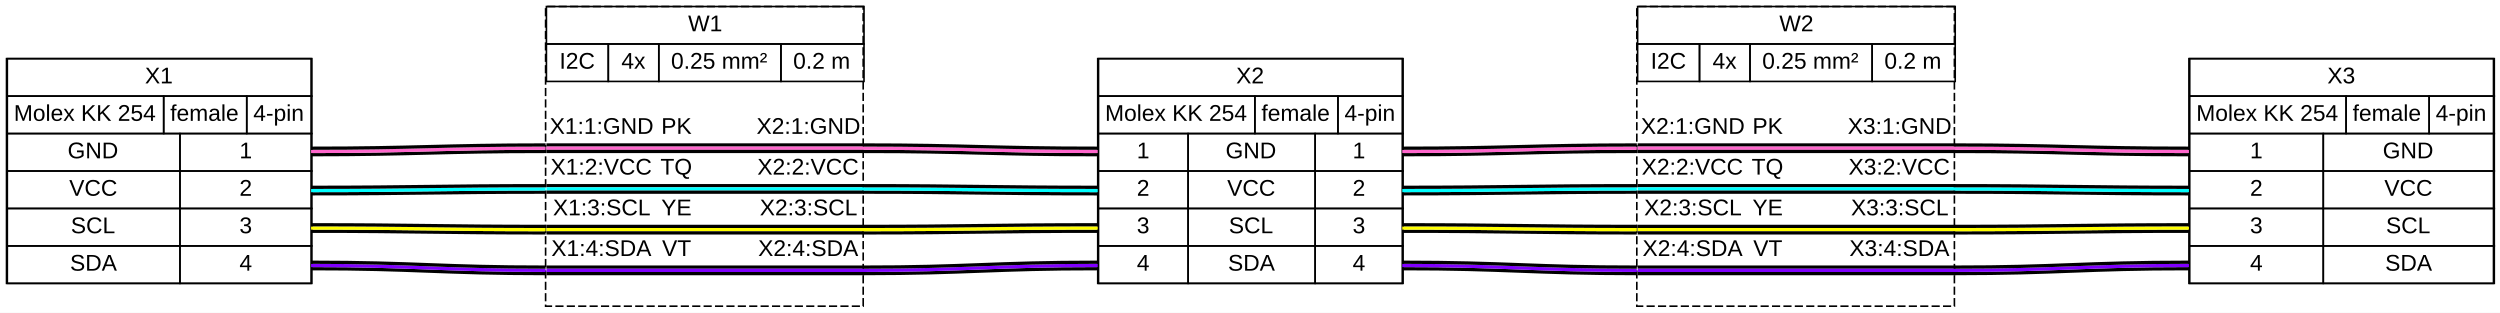
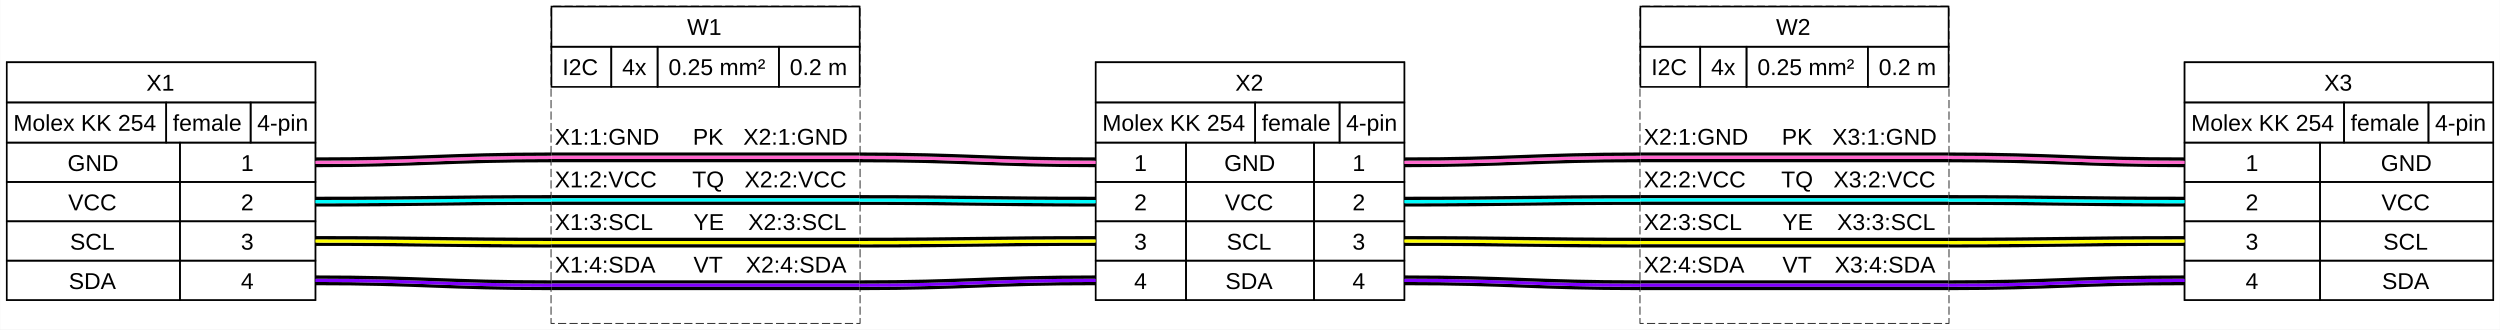
- <svg xmlns="http://www.w3.org/2000/svg" width="1535pt" height="192pt" viewBox="0.00 0.00 1535.00 192.00">
-   <g id="graph0" class="graph" transform="scale(1 1) rotate(0) translate(4 188)">
-     <polygon fill="#ffffff" stroke="transparent" points="-4,4 -4,-188 1531,-188 1531,4 -4,4" />
+ <svg xmlns="http://www.w3.org/2000/svg" width="1525pt" height="201pt" viewBox="0.00 0.00 1524.73 201.00">
+   <g id="graph0" class="graph" transform="scale(1 1) rotate(0) translate(4 197)">
+     <polygon fill="#ffffff" stroke="none" points="-4,4 -4,-197 1520.73,-197 1520.73,4 -4,4" />
    <g id="node1" class="node">
-       <polygon fill="#ffffff" stroke="black" points="187,-152 0,-152 0,-14 187,-14 187,-152" />
-       <polygon fill="none" stroke="black" points="0.5,-129 0.5,-152 187.5,-152 187.5,-129 0.5,-129" />
-       <text text-anchor="start" x="85" y="-136.8" font-family="arial" font-size="14.00">X1</text>
-       <polygon fill="none" stroke="black" points="0.5,-106 0.5,-129 96.5,-129 96.5,-106 0.5,-106" />
-       <text text-anchor="start" x="4.5" y="-113.8" font-family="arial" font-size="14.00">Molex KK 254</text>
-       <polygon fill="none" stroke="black" points="96.5,-106 96.5,-129 147.5,-129 147.5,-106 96.5,-106" />
-       <text text-anchor="start" x="100.5" y="-113.8" font-family="arial" font-size="14.00">female</text>
-       <polygon fill="none" stroke="black" points="147.5,-106 147.5,-129 187.5,-129 187.5,-106 147.5,-106" />
-       <text text-anchor="start" x="151.5" y="-113.8" font-family="arial" font-size="14.00">4-pin</text>
-       <polygon fill="none" stroke="black" points="0.5,-83 0.5,-106 106.5,-106 106.5,-83 0.5,-83" />
-       <text text-anchor="start" x="37.5" y="-90.8" font-family="arial" font-size="14.00">GND</text>
-       <polygon fill="none" stroke="black" points="106.5,-83 106.5,-106 187.5,-106 187.5,-83 106.5,-83" />
-       <text text-anchor="start" x="143" y="-90.8" font-family="arial" font-size="14.00">1</text>
-       <polygon fill="none" stroke="black" points="0.5,-60 0.5,-83 106.5,-83 106.5,-60 0.5,-60" />
-       <text text-anchor="start" x="38.5" y="-67.8" font-family="arial" font-size="14.00">VCC</text>
-       <polygon fill="none" stroke="black" points="106.5,-60 106.5,-83 187.5,-83 187.5,-60 106.5,-60" />
-       <text text-anchor="start" x="143" y="-67.8" font-family="arial" font-size="14.00">2</text>
-       <polygon fill="none" stroke="black" points="0.5,-37 0.5,-60 106.5,-60 106.5,-37 0.5,-37" />
-       <text text-anchor="start" x="39.5" y="-44.8" font-family="arial" font-size="14.00">SCL</text>
-       <polygon fill="none" stroke="black" points="106.5,-37 106.5,-60 187.5,-60 187.5,-37 106.5,-37" />
-       <text text-anchor="start" x="143" y="-44.8" font-family="arial" font-size="14.00">3</text>
-       <polygon fill="none" stroke="black" points="0.5,-14 0.5,-37 106.5,-37 106.5,-14 0.5,-14" />
-       <text text-anchor="start" x="39" y="-21.8" font-family="arial" font-size="14.00">SDA</text>
-       <polygon fill="none" stroke="black" points="106.5,-14 106.5,-37 187.5,-37 187.5,-14 106.5,-14" />
-       <text text-anchor="start" x="143" y="-21.8" font-family="arial" font-size="14.00">4</text>
+       <polygon fill="#ffffff" stroke="black" points="188.25,-159 0,-159 0,-14 188.25,-14 188.25,-159" />
+       <polygon fill="#ffffff" stroke="none" points="0,-14 0,-159 188.25,-159 188.25,-14 0,-14" />
+       <polygon fill="none" stroke="black" points="0,-134.5 0,-159 188.25,-159 188.25,-134.5 0,-134.5" />
+       <text text-anchor="start" x="85.13" y="-141.7" font-family="arial" font-size="14.00">X1</text>
+       <polygon fill="none" stroke="black" points="0,-110 0,-134.5 97.25,-134.5 97.25,-110 0,-110" />
+       <text text-anchor="start" x="4" y="-117.2" font-family="arial" font-size="14.00">Molex KK 254</text>
+       <polygon fill="none" stroke="black" points="97.25,-110 97.25,-134.5 148.75,-134.5 148.75,-110 97.25,-110" />
+       <text text-anchor="start" x="101.25" y="-117.2" font-family="arial" font-size="14.00">female</text>
+       <polygon fill="none" stroke="black" points="148.75,-110 148.75,-134.5 188.25,-134.5 188.25,-110 148.75,-110" />
+       <text text-anchor="start" x="152.75" y="-117.2" font-family="arial" font-size="14.00">4-pin</text>
+       <polygon fill="none" stroke="black" points="0,-86 0,-110 105.63,-110 105.63,-86 0,-86" />
+       <text text-anchor="start" x="37.06" y="-92.7" font-family="arial" font-size="14.00">GND</text>
+       <polygon fill="none" stroke="black" points="105.63,-86 105.63,-110 188.25,-110 188.25,-86 105.63,-86" />
+       <text text-anchor="start" x="142.81" y="-92.7" font-family="arial" font-size="14.00">1</text>
+       <polygon fill="none" stroke="black" points="0,-62 0,-86 105.63,-86 105.63,-62 0,-62" />
+       <text text-anchor="start" x="37.44" y="-68.7" font-family="arial" font-size="14.00">VCC</text>
+       <polygon fill="none" stroke="black" points="105.63,-62 105.63,-86 188.25,-86 188.25,-62 105.63,-62" />
+       <text text-anchor="start" x="142.81" y="-68.7" font-family="arial" font-size="14.00">2</text>
+       <polygon fill="none" stroke="black" points="0,-38 0,-62 105.63,-62 105.63,-38 0,-38" />
+       <text text-anchor="start" x="38.56" y="-44.7" font-family="arial" font-size="14.00">SCL</text>
+       <polygon fill="none" stroke="black" points="105.63,-38 105.63,-62 188.25,-62 188.25,-38 105.63,-38" />
+       <text text-anchor="start" x="142.81" y="-44.7" font-family="arial" font-size="14.00">3</text>
+       <polygon fill="none" stroke="black" points="0,-14 0,-38 105.63,-38 105.63,-14 0,-14" />
+       <text text-anchor="start" x="37.81" y="-20.7" font-family="arial" font-size="14.00">SDA</text>
+       <polygon fill="none" stroke="black" points="105.63,-14 105.63,-38 188.25,-38 188.25,-14 105.63,-14" />
+       <text text-anchor="start" x="142.81" y="-20.7" font-family="arial" font-size="14.00">4</text>
+     </g>
+     <g id="node2" class="node">
+       <polygon fill="#ffffff" stroke="black" stroke-dasharray="5,2" points="520.25,-193 332.25,-193 332.25,0 520.25,0 520.25,-193" />
+       <polygon fill="#ffffff" stroke="none" points="332.25,0 332.25,-193 520.25,-193 520.25,0 332.25,0" />
+       <polygon fill="none" stroke="black" points="332.25,-168.5 332.25,-193 520.25,-193 520.25,-168.5 332.25,-168.5" />
+       <text text-anchor="start" x="415" y="-175.7" font-family="arial" font-size="14.00">W1</text>
+       <polygon fill="none" stroke="black" points="332.25,-144 332.25,-168.5 368.75,-168.5 368.75,-144 332.25,-144" />
+       <text text-anchor="start" x="338.88" y="-151.2" font-family="arial" font-size="14.00">I2C</text>
+       <polygon fill="none" stroke="black" points="368.75,-144 368.75,-168.5 397,-168.5 397,-144 368.75,-144" />
+       <text text-anchor="start" x="375.38" y="-151.2" font-family="arial" font-size="14.00">4x</text>
+       <polygon fill="none" stroke="black" points="397,-144 397,-168.5 471,-168.5 471,-144 397,-144" />
+       <text text-anchor="start" x="403.63" y="-151.2" font-family="arial" font-size="14.00">0.25 mm²</text>
+       <polygon fill="none" stroke="black" points="471,-144 471,-168.5 520.25,-168.5 520.25,-144 471,-144" />
+       <text text-anchor="start" x="477.63" y="-151.2" font-family="arial" font-size="14.00">0.2 m</text>
+       <text text-anchor="start" x="366.88" y="-128.7" font-family="arial" font-size="14.00"> </text>
+       <text text-anchor="start" x="334.25" y="-108.7" font-family="arial" font-size="14.00"> X1:1:GND</text>
+       <text text-anchor="start" x="406.88" y="-108.7" font-family="arial" font-size="14.00"> </text>
+       <text text-anchor="start" x="418.5" y="-108.7" font-family="arial" font-size="14.00">PK</text>
+       <text text-anchor="start" x="441.88" y="-108.7" font-family="arial" font-size="14.00"> </text>
+       <text text-anchor="start" x="449.25" y="-108.7" font-family="arial" font-size="14.00">X2:1:GND </text>
+       <polygon fill="#ffffff" stroke="none" points="332.25,-102 332.25,-104 520.25,-104 520.25,-102 332.25,-102" />
+       <polygon fill="#ffffff" stroke="none" points="332.25,-100 332.25,-102 520.25,-102 520.25,-100 332.25,-100" />
+       <polygon fill="#ffffff" stroke="none" points="332.25,-98 332.25,-100 520.25,-100 520.25,-98 332.25,-98" />
+       <text text-anchor="start" x="334.25" y="-82.7" font-family="arial" font-size="14.00"> X1:2:VCC</text>
+       <text text-anchor="start" x="406.88" y="-82.7" font-family="arial" font-size="14.00"> </text>
+       <text text-anchor="start" x="418.13" y="-82.7" font-family="arial" font-size="14.00">TQ</text>
+       <text text-anchor="start" x="441.88" y="-82.7" font-family="arial" font-size="14.00"> </text>
+       <text text-anchor="start" x="450" y="-82.7" font-family="arial" font-size="14.00">X2:2:VCC </text>
+       <polygon fill="#ffffff" stroke="none" points="332.25,-76 332.25,-78 520.25,-78 520.25,-76 332.25,-76" />
+       <polygon fill="#ffffff" stroke="none" points="332.25,-74 332.25,-76 520.25,-76 520.25,-74 332.25,-74" />
+       <polygon fill="#ffffff" stroke="none" points="332.25,-72 332.25,-74 520.25,-74 520.25,-72 332.25,-72" />
+       <text text-anchor="start" x="334.25" y="-56.7" font-family="arial" font-size="14.00"> X1:3:SCL</text>
+       <text text-anchor="start" x="406.88" y="-56.7" font-family="arial" font-size="14.00"> </text>
+       <text text-anchor="start" x="418.88" y="-56.7" font-family="arial" font-size="14.00">YE</text>
+       <text text-anchor="start" x="441.88" y="-56.7" font-family="arial" font-size="14.00"> </text>
+       <text text-anchor="start" x="452.25" y="-56.7" font-family="arial" font-size="14.00">X2:3:SCL </text>
+       <polygon fill="#ffffff" stroke="none" points="332.25,-50 332.25,-52 520.25,-52 520.25,-50 332.25,-50" />
+       <polygon fill="#ffffff" stroke="none" points="332.25,-48 332.25,-50 520.25,-50 520.25,-48 332.25,-48" />
+       <polygon fill="#ffffff" stroke="none" points="332.25,-46 332.25,-48 520.25,-48 520.25,-46 332.25,-46" />
+       <text text-anchor="start" x="334.25" y="-30.7" font-family="arial" font-size="14.00"> X1:4:SDA</text>
+       <text text-anchor="start" x="406.88" y="-30.7" font-family="arial" font-size="14.00"> </text>
+       <text text-anchor="start" x="418.88" y="-30.7" font-family="arial" font-size="14.00">VT</text>
+       <text text-anchor="start" x="441.88" y="-30.7" font-family="arial" font-size="14.00"> </text>
+       <text text-anchor="start" x="450.75" y="-30.7" font-family="arial" font-size="14.00">X2:4:SDA </text>
+       <polygon fill="#ffffff" stroke="none" points="332.25,-24 332.25,-26 520.25,-26 520.25,-24 332.25,-24" />
+       <polygon fill="#ffffff" stroke="none" points="332.25,-22 332.25,-24 520.25,-24 520.25,-22 332.25,-22" />
+       <polygon fill="#ffffff" stroke="none" points="332.25,-20 332.25,-22 520.25,-22 520.25,-20 332.25,-20" />
+       <text text-anchor="start" x="366.88" y="-4.7" font-family="arial" font-size="14.00"> </text>
+     </g>
+     <g id="edge1" class="edge">
+       <path fill="none" stroke="#000000" stroke-width="2" d="M188.25,-96C252.63,-96.04 268.61,-99.04 332.25,-99" />
+       <path fill="none" stroke="#ff66cc" stroke-width="2" d="M188.25,-98C252.26,-98 268.24,-101 332.25,-101" />
+       <path fill="none" stroke="#000000" stroke-width="2" d="M188.25,-100C251.89,-99.97 267.87,-102.97 332.25,-103" />
+     </g>
+     <g id="edge2" class="edge">
+       <path fill="none" stroke="#000000" stroke-width="2" d="M188.25,-72C252.38,-72.01 268.38,-73.01 332.25,-73" />
+       <path fill="none" stroke="#00ffff" stroke-width="2" d="M188.25,-74C252.25,-74 268.25,-75 332.25,-75" />
+       <path fill="none" stroke="#000000" stroke-width="2" d="M188.25,-76C252.13,-76 268.13,-77 332.25,-77" />
+     </g>
+     <g id="edge3" class="edge">
+       <path fill="none" stroke="#000000" stroke-width="2" d="M188.25,-48C252.13,-48.01 268.13,-47.01 332.25,-47" />
+       <path fill="none" stroke="#ffff00" stroke-width="2" d="M188.25,-50C252.25,-50 268.25,-49 332.25,-49" />
+       <path fill="none" stroke="#000000" stroke-width="2" d="M188.25,-52C252.38,-52 268.38,-51 332.25,-51" />
+     </g>
+     <g id="edge4" class="edge">
+       <path fill="none" stroke="#000000" stroke-width="2" d="M188.25,-24C251.89,-24.04 267.87,-21.04 332.25,-21" />
+       <path fill="none" stroke="#8000ff" stroke-width="2" d="M188.25,-26C252.26,-26 268.24,-23 332.25,-23" />
+       <path fill="none" stroke="#000000" stroke-width="2" d="M188.25,-28C252.63,-27.97 268.61,-24.97 332.25,-25" />
+     </g>
+     <g id="edge5" class="edge">
+       <path fill="none" stroke="#000000" stroke-width="2" d="M520.25,-103C457.58,-103 394.92,-103 332.25,-103" />
+       <path fill="none" stroke="#ff66cc" stroke-width="2" d="M520.25,-101C457.58,-101 394.92,-101 332.25,-101" />
+       <path fill="none" stroke="#000000" stroke-width="2" d="M520.25,-99C457.58,-99 394.92,-99 332.25,-99" />
+     </g>
+     <g id="edge6" class="edge">
+       <path fill="none" stroke="#000000" stroke-width="2" d="M520.25,-77C457.58,-77 394.92,-77 332.25,-77" />
+       <path fill="none" stroke="#00ffff" stroke-width="2" d="M520.25,-75C457.58,-75 394.92,-75 332.25,-75" />
+       <path fill="none" stroke="#000000" stroke-width="2" d="M520.25,-73C457.58,-73 394.92,-73 332.25,-73" />
+     </g>
+     <g id="edge7" class="edge">
+       <path fill="none" stroke="#000000" stroke-width="2" d="M520.25,-51C457.58,-51 394.92,-51 332.25,-51" />
+       <path fill="none" stroke="#ffff00" stroke-width="2" d="M520.25,-49C457.58,-49 394.92,-49 332.25,-49" />
+       <path fill="none" stroke="#000000" stroke-width="2" d="M520.25,-47C457.58,-47 394.92,-47 332.25,-47" />
+     </g>
+     <g id="edge8" class="edge">
+       <path fill="none" stroke="#000000" stroke-width="2" d="M520.25,-25C457.58,-25 394.92,-25 332.25,-25" />
+       <path fill="none" stroke="#8000ff" stroke-width="2" d="M520.25,-23C457.58,-23 394.92,-23 332.25,-23" />
+       <path fill="none" stroke="#000000" stroke-width="2" d="M520.25,-21C457.58,-21 394.92,-21 332.25,-21" />
+     </g>
+     <g id="node3" class="node">
+       <polygon fill="#ffffff" stroke="black" points="852.51,-159 664.26,-159 664.26,-14 852.51,-14 852.51,-159" />
+       <polygon fill="#ffffff" stroke="none" points="664.26,-14 664.26,-159 852.51,-159 852.51,-14 664.26,-14" />
+       <polygon fill="none" stroke="black" points="664.26,-134.5 664.26,-159 852.51,-159 852.51,-134.5 664.26,-134.5" />
+       <text text-anchor="start" x="749.38" y="-141.7" font-family="arial" font-size="14.00">X2</text>
+       <polygon fill="none" stroke="black" points="664.26,-110 664.26,-134.5 761.51,-134.5 761.51,-110 664.26,-110" />
+       <text text-anchor="start" x="668.26" y="-117.2" font-family="arial" font-size="14.00">Molex KK 254</text>
+       <polygon fill="none" stroke="black" points="761.51,-110 761.51,-134.5 813.01,-134.5 813.01,-110 761.51,-110" />
+       <text text-anchor="start" x="765.51" y="-117.2" font-family="arial" font-size="14.00">female</text>
+       <polygon fill="none" stroke="black" points="813.01,-110 813.01,-134.5 852.51,-134.5 852.51,-110 813.01,-110" />
+       <text text-anchor="start" x="817.01" y="-117.2" font-family="arial" font-size="14.00">4-pin</text>
+       <polygon fill="none" stroke="black" points="664.26,-86 664.26,-110 719.34,-110 719.34,-86 664.26,-86" />
+       <text text-anchor="start" x="687.67" y="-92.7" font-family="arial" font-size="14.00">1</text>
+       <polygon fill="none" stroke="black" points="719.34,-86 719.34,-110 797.42,-110 797.42,-86 719.34,-86" />
+       <text text-anchor="start" x="742.63" y="-92.7" font-family="arial" font-size="14.00">GND</text>
+       <polygon fill="none" stroke="black" points="797.42,-86 797.42,-110 852.51,-110 852.51,-86 797.42,-86" />
+       <text text-anchor="start" x="820.84" y="-92.7" font-family="arial" font-size="14.00">1</text>
+       <polygon fill="none" stroke="black" points="664.26,-62 664.26,-86 719.34,-86 719.34,-62 664.26,-62" />
+       <text text-anchor="start" x="687.67" y="-68.7" font-family="arial" font-size="14.00">2</text>
+       <polygon fill="none" stroke="black" points="719.34,-62 719.34,-86 797.42,-86 797.42,-62 719.34,-62" />
+       <text text-anchor="start" x="743.01" y="-68.7" font-family="arial" font-size="14.00">VCC</text>
+       <polygon fill="none" stroke="black" points="797.42,-62 797.42,-86 852.51,-86 852.51,-62 797.42,-62" />
+       <text text-anchor="start" x="820.84" y="-68.7" font-family="arial" font-size="14.00">2</text>
+       <polygon fill="none" stroke="black" points="664.26,-38 664.26,-62 719.34,-62 719.34,-38 664.26,-38" />
+       <text text-anchor="start" x="687.67" y="-44.7" font-family="arial" font-size="14.00">3</text>
+       <polygon fill="none" stroke="black" points="719.34,-38 719.34,-62 797.42,-62 797.42,-38 719.34,-38" />
+       <text text-anchor="start" x="744.13" y="-44.7" font-family="arial" font-size="14.00">SCL</text>
+       <polygon fill="none" stroke="black" points="797.42,-38 797.42,-62 852.51,-62 852.51,-38 797.42,-38" />
+       <text text-anchor="start" x="820.84" y="-44.7" font-family="arial" font-size="14.00">3</text>
+       <polygon fill="none" stroke="black" points="664.26,-14 664.26,-38 719.34,-38 719.34,-14 664.26,-14" />
+       <text text-anchor="start" x="687.67" y="-20.7" font-family="arial" font-size="14.00">4</text>
+       <polygon fill="none" stroke="black" points="719.34,-14 719.34,-38 797.42,-38 797.42,-14 719.34,-14" />
+       <text text-anchor="start" x="743.38" y="-20.7" font-family="arial" font-size="14.00">SDA</text>
+       <polygon fill="none" stroke="black" points="797.42,-14 797.42,-38 852.51,-38 852.51,-14 797.42,-14" />
+       <text text-anchor="start" x="820.84" y="-20.7" font-family="arial" font-size="14.00">4</text>
+     </g>
+     <g id="edge9" class="edge">
+       <path fill="none" stroke="#000000" stroke-width="2" d="M520.25,-99C583.89,-99.04 599.87,-96.04 664.25,-96" />
+       <path fill="none" stroke="#ff66cc" stroke-width="2" d="M520.25,-101C584.26,-101 600.24,-98 664.25,-98" />
+       <path fill="none" stroke="#000000" stroke-width="2" d="M520.25,-103C584.63,-102.97 600.61,-99.97 664.25,-100" />
+     </g>
+     <g id="edge10" class="edge">
+       <path fill="none" stroke="#000000" stroke-width="2" d="M520.25,-73C584.13,-73.01 600.13,-72.01 664.25,-72" />
+       <path fill="none" stroke="#00ffff" stroke-width="2" d="M520.25,-75C584.25,-75 600.25,-74 664.25,-74" />
+       <path fill="none" stroke="#000000" stroke-width="2" d="M520.25,-77C584.38,-77 600.38,-76 664.25,-76" />
+     </g>
+     <g id="edge11" class="edge">
+       <path fill="none" stroke="#000000" stroke-width="2" d="M520.25,-47C584.38,-47.01 600.38,-48.01 664.25,-48" />
+       <path fill="none" stroke="#ffff00" stroke-width="2" d="M520.25,-49C584.25,-49 600.25,-50 664.25,-50" />
+       <path fill="none" stroke="#000000" stroke-width="2" d="M520.25,-51C584.13,-51 600.13,-52 664.25,-52" />
+     </g>
+     <g id="edge12" class="edge">
+       <path fill="none" stroke="#000000" stroke-width="2" d="M520.25,-21C584.63,-21.04 600.61,-24.04 664.25,-24" />
+       <path fill="none" stroke="#8000ff" stroke-width="2" d="M520.25,-23C584.26,-23 600.24,-26 664.25,-26" />
+       <path fill="none" stroke="#000000" stroke-width="2" d="M520.25,-25C583.89,-24.97 599.87,-27.97 664.25,-28" />
    </g>
    <g id="node4" class="node">
-       <polygon fill="#ffffff" stroke="black" stroke-dasharray="5,2" points="526,-184 331,-184 331,0 526,0 526,-184" />
-       <polygon fill="none" stroke="black" points="331.5,-161 331.5,-184 526.5,-184 526.5,-161 331.5,-161" />
-       <text text-anchor="start" x="418.5" y="-168.8" font-family="arial" font-size="14.00">W1</text>
-       <polygon fill="none" stroke="black" points="331.5,-138 331.5,-161 369.5,-161 369.5,-138 331.5,-138" />
-       <text text-anchor="start" x="339.5" y="-145.8" font-family="arial" font-size="14.00">I2C</text>
-       <polygon fill="none" stroke="black" points="369.5,-138 369.5,-161 400.5,-161 400.5,-138 369.5,-138" />
-       <text text-anchor="start" x="377.5" y="-145.8" font-family="arial" font-size="14.00">4x</text>
-       <polygon fill="none" stroke="black" points="400.5,-138 400.5,-161 475.5,-161 475.5,-138 400.5,-138" />
-       <text text-anchor="start" x="408" y="-145.8" font-family="arial" font-size="14.00">0.25 mm²</text>
-       <polygon fill="none" stroke="black" points="475.5,-138 475.5,-161 526.5,-161 526.5,-138 475.5,-138" />
-       <text text-anchor="start" x="483" y="-145.8" font-family="arial" font-size="14.00">0.2 m</text>
-       <text text-anchor="start" x="363.5" y="-124.8" font-family="arial" font-size="14.00"> </text>
-       <text text-anchor="start" x="333.5" y="-105.8" font-family="arial" font-size="14.00">X1:1:GND</text>
-       <text text-anchor="start" x="402" y="-105.8" font-family="arial" font-size="14.00">     PK    </text>
-       <text text-anchor="start" x="460.5" y="-105.8" font-family="arial" font-size="14.00">X2:1:GND</text>
-       <polygon fill="#000000" stroke="transparent" points="331.5,-98 331.5,-100 526.5,-100 526.5,-98 331.5,-98" />
-       <polygon fill="#ff66cc" stroke="transparent" points="331.5,-96 331.5,-98 526.5,-98 526.5,-96 331.5,-96" />
-       <polygon fill="#000000" stroke="transparent" points="331.5,-94 331.5,-96 526.5,-96 526.5,-94 331.5,-94" />
-       <text text-anchor="start" x="334" y="-80.8" font-family="arial" font-size="14.00">X1:2:VCC</text>
-       <text text-anchor="start" x="401.5" y="-80.8" font-family="arial" font-size="14.00">     TQ    </text>
-       <text text-anchor="start" x="461" y="-80.8" font-family="arial" font-size="14.00">X2:2:VCC</text>
-       <polygon fill="#000000" stroke="transparent" points="331.5,-73 331.5,-75 526.5,-75 526.5,-73 331.5,-73" />
-       <polygon fill="#00ffff" stroke="transparent" points="331.5,-71 331.5,-73 526.5,-73 526.5,-71 331.5,-71" />
-       <polygon fill="#000000" stroke="transparent" points="331.5,-69 331.5,-71 526.5,-71 526.5,-69 331.5,-69" />
-       <text text-anchor="start" x="335.5" y="-55.8" font-family="arial" font-size="14.00">X1:3:SCL</text>
-       <text text-anchor="start" x="402" y="-55.8" font-family="arial" font-size="14.00">     YE    </text>
-       <text text-anchor="start" x="462.5" y="-55.8" font-family="arial" font-size="14.00">X2:3:SCL</text>
-       <polygon fill="#000000" stroke="transparent" points="331.5,-48 331.5,-50 526.5,-50 526.5,-48 331.5,-48" />
-       <polygon fill="#ffff00" stroke="transparent" points="331.5,-46 331.5,-48 526.5,-48 526.5,-46 331.5,-46" />
-       <polygon fill="#000000" stroke="transparent" points="331.5,-44 331.5,-46 526.5,-46 526.5,-44 331.5,-44" />
-       <text text-anchor="start" x="334.5" y="-30.8" font-family="arial" font-size="14.00">X1:4:SDA</text>
-       <text text-anchor="start" x="402.5" y="-30.8" font-family="arial" font-size="14.00">     VT    </text>
-       <text text-anchor="start" x="461.5" y="-30.8" font-family="arial" font-size="14.00">X2:4:SDA</text>
-       <polygon fill="#000000" stroke="transparent" points="331.5,-23 331.5,-25 526.5,-25 526.5,-23 331.5,-23" />
-       <polygon fill="#8000ff" stroke="transparent" points="331.5,-21 331.5,-23 526.5,-23 526.5,-21 331.5,-21" />
-       <polygon fill="#000000" stroke="transparent" points="331.5,-19 331.5,-21 526.5,-21 526.5,-19 331.5,-19" />
-       <text text-anchor="start" x="363.5" y="-5.8" font-family="arial" font-size="14.00"> </text>
-     </g>
-     <g id="edge1" class="edge">
-       <path fill="none" stroke="#000000" stroke-width="2" d="M187,-93C251.25,-93.02 267.24,-95.02 331,-95" />
-       <path fill="none" stroke="#ff66cc" stroke-width="2" d="M187,-95C251.01,-95 266.99,-97 331,-97" />
-       <path fill="none" stroke="#000000" stroke-width="2" d="M187,-97C250.76,-96.98 266.75,-98.98 331,-99" />
-     </g>
-     <g id="edge3" class="edge">
-       <path fill="none" stroke="#000000" stroke-width="2" d="M187,-69C251.13,-69 267.12,-70 331,-70" />
-       <path fill="none" stroke="#00ffff" stroke-width="2" d="M187,-71C251,-71 267,-72 331,-72" />
-       <path fill="none" stroke="#000000" stroke-width="2" d="M187,-73C250.88,-73 266.87,-74 331,-74" />
-     </g>
-     <g id="edge5" class="edge">
-       <path fill="none" stroke="#000000" stroke-width="2" d="M187,-46C250.88,-46 266.87,-45 331,-45" />
-       <path fill="none" stroke="#ffff00" stroke-width="2" d="M187,-48C251,-48 267,-47 331,-47" />
-       <path fill="none" stroke="#000000" stroke-width="2" d="M187,-50C251.13,-50 267.12,-49 331,-49" />
-     </g>
-     <g id="edge7" class="edge">
-       <path fill="none" stroke="#000000" stroke-width="2" d="M187,-23C250.64,-23.03 266.62,-20.03 331,-20" />
-       <path fill="none" stroke="#8000ff" stroke-width="2" d="M187,-25C251.01,-25 266.99,-22 331,-22" />
-       <path fill="none" stroke="#000000" stroke-width="2" d="M187,-27C251.38,-26.97 267.36,-23.97 331,-24" />
-     </g>
-     <g id="node2" class="node">
-       <polygon fill="#ffffff" stroke="black" points="857,-152 670,-152 670,-14 857,-14 857,-152" />
-       <polygon fill="none" stroke="black" points="670.5,-129 670.5,-152 857.5,-152 857.5,-129 670.5,-129" />
-       <text text-anchor="start" x="755" y="-136.8" font-family="arial" font-size="14.00">X2</text>
-       <polygon fill="none" stroke="black" points="670.5,-106 670.5,-129 766.5,-129 766.5,-106 670.5,-106" />
-       <text text-anchor="start" x="674.5" y="-113.8" font-family="arial" font-size="14.00">Molex KK 254</text>
-       <polygon fill="none" stroke="black" points="766.5,-106 766.5,-129 817.5,-129 817.5,-106 766.5,-106" />
-       <text text-anchor="start" x="770.5" y="-113.8" font-family="arial" font-size="14.00">female</text>
-       <polygon fill="none" stroke="black" points="817.5,-106 817.5,-129 857.5,-129 857.5,-106 817.5,-106" />
-       <text text-anchor="start" x="821.5" y="-113.8" font-family="arial" font-size="14.00">4-pin</text>
-       <polygon fill="none" stroke="black" points="670.5,-83 670.5,-106 725.5,-106 725.5,-83 670.5,-83" />
-       <text text-anchor="start" x="694" y="-90.8" font-family="arial" font-size="14.00">1</text>
-       <polygon fill="none" stroke="black" points="725.5,-83 725.5,-106 803.5,-106 803.5,-83 725.5,-83" />
-       <text text-anchor="start" x="748.5" y="-90.8" font-family="arial" font-size="14.00">GND</text>
-       <polygon fill="none" stroke="black" points="803.5,-83 803.5,-106 857.5,-106 857.5,-83 803.5,-83" />
-       <text text-anchor="start" x="826.5" y="-90.8" font-family="arial" font-size="14.00">1</text>
-       <polygon fill="none" stroke="black" points="670.5,-60 670.5,-83 725.5,-83 725.5,-60 670.5,-60" />
-       <text text-anchor="start" x="694" y="-67.8" font-family="arial" font-size="14.00">2</text>
-       <polygon fill="none" stroke="black" points="725.5,-60 725.5,-83 803.5,-83 803.5,-60 725.5,-60" />
-       <text text-anchor="start" x="749.5" y="-67.8" font-family="arial" font-size="14.00">VCC</text>
-       <polygon fill="none" stroke="black" points="803.5,-60 803.5,-83 857.5,-83 857.5,-60 803.5,-60" />
-       <text text-anchor="start" x="826.5" y="-67.8" font-family="arial" font-size="14.00">2</text>
-       <polygon fill="none" stroke="black" points="670.5,-37 670.5,-60 725.5,-60 725.5,-37 670.5,-37" />
-       <text text-anchor="start" x="694" y="-44.8" font-family="arial" font-size="14.00">3</text>
-       <polygon fill="none" stroke="black" points="725.5,-37 725.5,-60 803.5,-60 803.5,-37 725.5,-37" />
-       <text text-anchor="start" x="750.5" y="-44.8" font-family="arial" font-size="14.00">SCL</text>
-       <polygon fill="none" stroke="black" points="803.5,-37 803.5,-60 857.5,-60 857.5,-37 803.5,-37" />
-       <text text-anchor="start" x="826.5" y="-44.8" font-family="arial" font-size="14.00">3</text>
-       <polygon fill="none" stroke="black" points="670.5,-14 670.5,-37 725.5,-37 725.5,-14 670.5,-14" />
-       <text text-anchor="start" x="694" y="-21.8" font-family="arial" font-size="14.00">4</text>
-       <polygon fill="none" stroke="black" points="725.5,-14 725.5,-37 803.5,-37 803.5,-14 725.5,-14" />
-       <text text-anchor="start" x="750" y="-21.8" font-family="arial" font-size="14.00">SDA</text>
-       <polygon fill="none" stroke="black" points="803.5,-14 803.5,-37 857.5,-37 857.5,-14 803.5,-14" />
-       <text text-anchor="start" x="826.5" y="-21.8" font-family="arial" font-size="14.00">4</text>
+       <polygon fill="#ffffff" stroke="black" stroke-dasharray="5,2" points="1184.5,-193 996.5,-193 996.5,0 1184.5,0 1184.5,-193" />
+       <polygon fill="#ffffff" stroke="none" points="996.5,0 996.5,-193 1184.5,-193 1184.5,0 996.5,0" />
+       <polygon fill="none" stroke="black" points="996.5,-168.5 996.5,-193 1184.5,-193 1184.5,-168.5 996.5,-168.5" />
+       <text text-anchor="start" x="1079.25" y="-175.7" font-family="arial" font-size="14.00">W2</text>
+       <polygon fill="none" stroke="black" points="996.5,-144 996.5,-168.5 1033,-168.5 1033,-144 996.5,-144" />
+       <text text-anchor="start" x="1003.13" y="-151.2" font-family="arial" font-size="14.00">I2C</text>
+       <polygon fill="none" stroke="black" points="1033,-144 1033,-168.5 1061.25,-168.5 1061.25,-144 1033,-144" />
+       <text text-anchor="start" x="1039.63" y="-151.2" font-family="arial" font-size="14.00">4x</text>
+       <polygon fill="none" stroke="black" points="1061.25,-144 1061.25,-168.5 1135.25,-168.5 1135.25,-144 1061.25,-144" />
+       <text text-anchor="start" x="1067.88" y="-151.2" font-family="arial" font-size="14.00">0.25 mm²</text>
+       <polygon fill="none" stroke="black" points="1135.25,-144 1135.25,-168.5 1184.5,-168.5 1184.5,-144 1135.25,-144" />
+       <text text-anchor="start" x="1141.88" y="-151.2" font-family="arial" font-size="14.00">0.2 m</text>
+       <text text-anchor="start" x="1031.13" y="-128.7" font-family="arial" font-size="14.00"> </text>
+       <text text-anchor="start" x="998.5" y="-108.7" font-family="arial" font-size="14.00"> X2:1:GND</text>
+       <text text-anchor="start" x="1071.13" y="-108.7" font-family="arial" font-size="14.00"> </text>
+       <text text-anchor="start" x="1082.75" y="-108.7" font-family="arial" font-size="14.00">PK</text>
+       <text text-anchor="start" x="1106.13" y="-108.7" font-family="arial" font-size="14.00"> </text>
+       <text text-anchor="start" x="1113.5" y="-108.7" font-family="arial" font-size="14.00">X3:1:GND </text>
+       <polygon fill="#ffffff" stroke="none" points="996.5,-102 996.5,-104 1184.5,-104 1184.5,-102 996.5,-102" />
+       <polygon fill="#ffffff" stroke="none" points="996.5,-100 996.5,-102 1184.5,-102 1184.5,-100 996.5,-100" />
+       <polygon fill="#ffffff" stroke="none" points="996.5,-98 996.5,-100 1184.5,-100 1184.5,-98 996.5,-98" />
+       <text text-anchor="start" x="998.5" y="-82.7" font-family="arial" font-size="14.00"> X2:2:VCC</text>
+       <text text-anchor="start" x="1071.13" y="-82.7" font-family="arial" font-size="14.00"> </text>
+       <text text-anchor="start" x="1082.38" y="-82.7" font-family="arial" font-size="14.00">TQ</text>
+       <text text-anchor="start" x="1106.13" y="-82.7" font-family="arial" font-size="14.00"> </text>
+       <text text-anchor="start" x="1114.25" y="-82.7" font-family="arial" font-size="14.00">X3:2:VCC </text>
+       <polygon fill="#ffffff" stroke="none" points="996.5,-76 996.5,-78 1184.5,-78 1184.5,-76 996.5,-76" />
+       <polygon fill="#ffffff" stroke="none" points="996.5,-74 996.5,-76 1184.5,-76 1184.5,-74 996.5,-74" />
+       <polygon fill="#ffffff" stroke="none" points="996.5,-72 996.5,-74 1184.5,-74 1184.5,-72 996.5,-72" />
+       <text text-anchor="start" x="998.5" y="-56.7" font-family="arial" font-size="14.00"> X2:3:SCL</text>
+       <text text-anchor="start" x="1071.13" y="-56.7" font-family="arial" font-size="14.00"> </text>
+       <text text-anchor="start" x="1083.13" y="-56.7" font-family="arial" font-size="14.00">YE</text>
+       <text text-anchor="start" x="1106.13" y="-56.7" font-family="arial" font-size="14.00"> </text>
+       <text text-anchor="start" x="1116.5" y="-56.7" font-family="arial" font-size="14.00">X3:3:SCL </text>
+       <polygon fill="#ffffff" stroke="none" points="996.5,-50 996.5,-52 1184.5,-52 1184.5,-50 996.5,-50" />
+       <polygon fill="#ffffff" stroke="none" points="996.5,-48 996.5,-50 1184.5,-50 1184.5,-48 996.5,-48" />
+       <polygon fill="#ffffff" stroke="none" points="996.5,-46 996.5,-48 1184.5,-48 1184.5,-46 996.5,-46" />
+       <text text-anchor="start" x="998.5" y="-30.7" font-family="arial" font-size="14.00"> X2:4:SDA</text>
+       <text text-anchor="start" x="1071.13" y="-30.7" font-family="arial" font-size="14.00"> </text>
+       <text text-anchor="start" x="1083.13" y="-30.7" font-family="arial" font-size="14.00">VT</text>
+       <text text-anchor="start" x="1106.13" y="-30.7" font-family="arial" font-size="14.00"> </text>
+       <text text-anchor="start" x="1115" y="-30.7" font-family="arial" font-size="14.00">X3:4:SDA </text>
+       <polygon fill="#ffffff" stroke="none" points="996.5,-24 996.5,-26 1184.5,-26 1184.5,-24 996.5,-24" />
+       <polygon fill="#ffffff" stroke="none" points="996.5,-22 996.5,-24 1184.5,-24 1184.5,-22 996.5,-22" />
+       <polygon fill="#ffffff" stroke="none" points="996.5,-20 996.5,-22 1184.5,-22 1184.5,-20 996.5,-20" />
+       <text text-anchor="start" x="1031.13" y="-4.7" font-family="arial" font-size="14.00"> </text>
+     </g>
+     <g id="edge13" class="edge">
+       <path fill="none" stroke="#000000" stroke-width="2" d="M852.5,-96C916.88,-96.04 932.86,-99.04 996.5,-99" />
+       <path fill="none" stroke="#ff66cc" stroke-width="2" d="M852.5,-98C916.51,-98 932.49,-101 996.5,-101" />
+       <path fill="none" stroke="#000000" stroke-width="2" d="M852.5,-100C916.14,-99.97 932.12,-102.97 996.5,-103" />
+     </g>
+     <g id="edge14" class="edge">
+       <path fill="none" stroke="#000000" stroke-width="2" d="M852.5,-72C916.63,-72.01 932.63,-73.01 996.5,-73" />
+       <path fill="none" stroke="#00ffff" stroke-width="2" d="M852.5,-74C916.5,-74 932.5,-75 996.5,-75" />
+       <path fill="none" stroke="#000000" stroke-width="2" d="M852.5,-76C916.38,-76 932.38,-77 996.5,-77" />
+     </g>
+     <g id="edge15" class="edge">
+       <path fill="none" stroke="#000000" stroke-width="2" d="M852.5,-48C916.38,-48.01 932.38,-47.01 996.5,-47" />
+       <path fill="none" stroke="#ffff00" stroke-width="2" d="M852.5,-50C916.5,-50 932.5,-49 996.5,-49" />
+       <path fill="none" stroke="#000000" stroke-width="2" d="M852.5,-52C916.63,-52 932.63,-51 996.5,-51" />
+     </g>
+     <g id="edge16" class="edge">
+       <path fill="none" stroke="#000000" stroke-width="2" d="M852.5,-24C916.14,-24.04 932.12,-21.04 996.5,-21" />
+       <path fill="none" stroke="#8000ff" stroke-width="2" d="M852.5,-26C916.51,-26 932.49,-23 996.5,-23" />
+       <path fill="none" stroke="#000000" stroke-width="2" d="M852.5,-28C916.88,-27.97 932.86,-24.97 996.5,-25" />
+     </g>
+     <g id="edge17" class="edge">
+       <path fill="none" stroke="#000000" stroke-width="2" d="M1184.5,-103C1121.83,-103 1059.17,-103 996.5,-103" />
+       <path fill="none" stroke="#ff66cc" stroke-width="2" d="M1184.5,-101C1121.83,-101 1059.17,-101 996.5,-101" />
+       <path fill="none" stroke="#000000" stroke-width="2" d="M1184.5,-99C1121.83,-99 1059.17,-99 996.5,-99" />
+     </g>
+     <g id="edge18" class="edge">
+       <path fill="none" stroke="#000000" stroke-width="2" d="M1184.5,-77C1121.83,-77 1059.17,-77 996.5,-77" />
+       <path fill="none" stroke="#00ffff" stroke-width="2" d="M1184.5,-75C1121.83,-75 1059.17,-75 996.5,-75" />
+       <path fill="none" stroke="#000000" stroke-width="2" d="M1184.5,-73C1121.83,-73 1059.17,-73 996.5,-73" />
+     </g>
+     <g id="edge19" class="edge">
+       <path fill="none" stroke="#000000" stroke-width="2" d="M1184.5,-51C1121.83,-51 1059.17,-51 996.5,-51" />
+       <path fill="none" stroke="#ffff00" stroke-width="2" d="M1184.5,-49C1121.83,-49 1059.17,-49 996.5,-49" />
+       <path fill="none" stroke="#000000" stroke-width="2" d="M1184.5,-47C1121.83,-47 1059.17,-47 996.5,-47" />
+     </g>
+     <g id="edge20" class="edge">
+       <path fill="none" stroke="#000000" stroke-width="2" d="M1184.5,-25C1121.83,-25 1059.17,-25 996.5,-25" />
+       <path fill="none" stroke="#8000ff" stroke-width="2" d="M1184.5,-23C1121.83,-23 1059.17,-23 996.5,-23" />
+       <path fill="none" stroke="#000000" stroke-width="2" d="M1184.5,-21C1121.83,-21 1059.17,-21 996.5,-21" />
    </g>
    <g id="node5" class="node">
-       <polygon fill="#ffffff" stroke="black" stroke-dasharray="5,2" points="1196,-184 1001,-184 1001,0 1196,0 1196,-184" />
-       <polygon fill="none" stroke="black" points="1001.5,-161 1001.5,-184 1196.5,-184 1196.5,-161 1001.5,-161" />
-       <text text-anchor="start" x="1088.5" y="-168.8" font-family="arial" font-size="14.00">W2</text>
-       <polygon fill="none" stroke="black" points="1001.5,-138 1001.5,-161 1039.5,-161 1039.5,-138 1001.5,-138" />
-       <text text-anchor="start" x="1009.5" y="-145.8" font-family="arial" font-size="14.00">I2C</text>
-       <polygon fill="none" stroke="black" points="1039.5,-138 1039.5,-161 1070.5,-161 1070.5,-138 1039.5,-138" />
-       <text text-anchor="start" x="1047.5" y="-145.8" font-family="arial" font-size="14.00">4x</text>
-       <polygon fill="none" stroke="black" points="1070.5,-138 1070.5,-161 1145.5,-161 1145.5,-138 1070.5,-138" />
-       <text text-anchor="start" x="1078" y="-145.8" font-family="arial" font-size="14.00">0.25 mm²</text>
-       <polygon fill="none" stroke="black" points="1145.5,-138 1145.5,-161 1196.5,-161 1196.5,-138 1145.5,-138" />
-       <text text-anchor="start" x="1153" y="-145.8" font-family="arial" font-size="14.00">0.2 m</text>
-       <text text-anchor="start" x="1033.5" y="-124.8" font-family="arial" font-size="14.00"> </text>
-       <text text-anchor="start" x="1003.5" y="-105.8" font-family="arial" font-size="14.00">X2:1:GND</text>
-       <text text-anchor="start" x="1072" y="-105.8" font-family="arial" font-size="14.00">     PK    </text>
-       <text text-anchor="start" x="1130.5" y="-105.8" font-family="arial" font-size="14.00">X3:1:GND</text>
-       <polygon fill="#000000" stroke="transparent" points="1001.5,-98 1001.5,-100 1196.5,-100 1196.5,-98 1001.5,-98" />
-       <polygon fill="#ff66cc" stroke="transparent" points="1001.5,-96 1001.5,-98 1196.5,-98 1196.5,-96 1001.5,-96" />
-       <polygon fill="#000000" stroke="transparent" points="1001.5,-94 1001.5,-96 1196.5,-96 1196.5,-94 1001.5,-94" />
-       <text text-anchor="start" x="1004" y="-80.8" font-family="arial" font-size="14.00">X2:2:VCC</text>
-       <text text-anchor="start" x="1071.5" y="-80.8" font-family="arial" font-size="14.00">     TQ    </text>
-       <text text-anchor="start" x="1131" y="-80.8" font-family="arial" font-size="14.00">X3:2:VCC</text>
-       <polygon fill="#000000" stroke="transparent" points="1001.5,-73 1001.5,-75 1196.5,-75 1196.5,-73 1001.5,-73" />
-       <polygon fill="#00ffff" stroke="transparent" points="1001.5,-71 1001.5,-73 1196.5,-73 1196.5,-71 1001.5,-71" />
-       <polygon fill="#000000" stroke="transparent" points="1001.5,-69 1001.5,-71 1196.5,-71 1196.5,-69 1001.5,-69" />
-       <text text-anchor="start" x="1005.5" y="-55.8" font-family="arial" font-size="14.00">X2:3:SCL</text>
-       <text text-anchor="start" x="1072" y="-55.8" font-family="arial" font-size="14.00">     YE    </text>
-       <text text-anchor="start" x="1132.5" y="-55.8" font-family="arial" font-size="14.00">X3:3:SCL</text>
-       <polygon fill="#000000" stroke="transparent" points="1001.5,-48 1001.5,-50 1196.5,-50 1196.5,-48 1001.5,-48" />
-       <polygon fill="#ffff00" stroke="transparent" points="1001.5,-46 1001.5,-48 1196.5,-48 1196.5,-46 1001.5,-46" />
-       <polygon fill="#000000" stroke="transparent" points="1001.5,-44 1001.5,-46 1196.5,-46 1196.5,-44 1001.5,-44" />
-       <text text-anchor="start" x="1004.5" y="-30.8" font-family="arial" font-size="14.00">X2:4:SDA</text>
-       <text text-anchor="start" x="1072.5" y="-30.8" font-family="arial" font-size="14.00">     VT    </text>
-       <text text-anchor="start" x="1131.5" y="-30.8" font-family="arial" font-size="14.00">X3:4:SDA</text>
-       <polygon fill="#000000" stroke="transparent" points="1001.5,-23 1001.5,-25 1196.5,-25 1196.5,-23 1001.5,-23" />
-       <polygon fill="#8000ff" stroke="transparent" points="1001.5,-21 1001.5,-23 1196.5,-23 1196.5,-21 1001.5,-21" />
-       <polygon fill="#000000" stroke="transparent" points="1001.5,-19 1001.5,-21 1196.5,-21 1196.5,-19 1001.5,-19" />
-       <text text-anchor="start" x="1033.5" y="-5.8" font-family="arial" font-size="14.00"> </text>
-     </g>
-     <g id="edge9" class="edge">
-       <path fill="none" stroke="#000000" stroke-width="2" d="M857,-93C921.25,-93.02 937.24,-95.02 1001,-95" />
-       <path fill="none" stroke="#ff66cc" stroke-width="2" d="M857,-95C921.01,-95 936.99,-97 1001,-97" />
-       <path fill="none" stroke="#000000" stroke-width="2" d="M857,-97C920.76,-96.98 936.75,-98.98 1001,-99" />
-     </g>
-     <g id="edge11" class="edge">
-       <path fill="none" stroke="#000000" stroke-width="2" d="M857,-69C921.13,-69 937.12,-70 1001,-70" />
-       <path fill="none" stroke="#00ffff" stroke-width="2" d="M857,-71C921,-71 937,-72 1001,-72" />
-       <path fill="none" stroke="#000000" stroke-width="2" d="M857,-73C920.88,-73 936.87,-74 1001,-74" />
-     </g>
-     <g id="edge13" class="edge">
-       <path fill="none" stroke="#000000" stroke-width="2" d="M857,-46C920.88,-46 936.87,-45 1001,-45" />
-       <path fill="none" stroke="#ffff00" stroke-width="2" d="M857,-48C921,-48 937,-47 1001,-47" />
-       <path fill="none" stroke="#000000" stroke-width="2" d="M857,-50C921.13,-50 937.12,-49 1001,-49" />
-     </g>
-     <g id="edge15" class="edge">
-       <path fill="none" stroke="#000000" stroke-width="2" d="M857,-23C920.64,-23.03 936.62,-20.03 1001,-20" />
-       <path fill="none" stroke="#8000ff" stroke-width="2" d="M857,-25C921.01,-25 936.99,-22 1001,-22" />
-       <path fill="none" stroke="#000000" stroke-width="2" d="M857,-27C921.38,-26.97 937.36,-23.97 1001,-24" />
-     </g>
-     <g id="node3" class="node">
-       <polygon fill="#ffffff" stroke="black" points="1527,-152 1340,-152 1340,-14 1527,-14 1527,-152" />
-       <polygon fill="none" stroke="black" points="1340.5,-129 1340.5,-152 1527.5,-152 1527.5,-129 1340.5,-129" />
-       <text text-anchor="start" x="1425" y="-136.8" font-family="arial" font-size="14.00">X3</text>
-       <polygon fill="none" stroke="black" points="1340.5,-106 1340.5,-129 1436.5,-129 1436.5,-106 1340.5,-106" />
-       <text text-anchor="start" x="1344.5" y="-113.8" font-family="arial" font-size="14.00">Molex KK 254</text>
-       <polygon fill="none" stroke="black" points="1436.5,-106 1436.5,-129 1487.5,-129 1487.5,-106 1436.5,-106" />
-       <text text-anchor="start" x="1440.5" y="-113.8" font-family="arial" font-size="14.00">female</text>
-       <polygon fill="none" stroke="black" points="1487.5,-106 1487.5,-129 1527.5,-129 1527.5,-106 1487.5,-106" />
-       <text text-anchor="start" x="1491.5" y="-113.8" font-family="arial" font-size="14.00">4-pin</text>
-       <polygon fill="none" stroke="black" points="1340.5,-83 1340.5,-106 1422.5,-106 1422.5,-83 1340.5,-83" />
-       <text text-anchor="start" x="1377.5" y="-90.8" font-family="arial" font-size="14.00">1</text>
-       <polygon fill="none" stroke="black" points="1422.5,-83 1422.5,-106 1527.5,-106 1527.5,-83 1422.5,-83" />
-       <text text-anchor="start" x="1459" y="-90.8" font-family="arial" font-size="14.00">GND</text>
-       <polygon fill="none" stroke="black" points="1340.5,-60 1340.5,-83 1422.5,-83 1422.5,-60 1340.5,-60" />
-       <text text-anchor="start" x="1377.5" y="-67.8" font-family="arial" font-size="14.00">2</text>
-       <polygon fill="none" stroke="black" points="1422.5,-60 1422.5,-83 1527.5,-83 1527.5,-60 1422.5,-60" />
-       <text text-anchor="start" x="1460" y="-67.8" font-family="arial" font-size="14.00">VCC</text>
-       <polygon fill="none" stroke="black" points="1340.5,-37 1340.5,-60 1422.5,-60 1422.5,-37 1340.5,-37" />
-       <text text-anchor="start" x="1377.5" y="-44.8" font-family="arial" font-size="14.00">3</text>
-       <polygon fill="none" stroke="black" points="1422.5,-37 1422.5,-60 1527.5,-60 1527.5,-37 1422.5,-37" />
-       <text text-anchor="start" x="1461" y="-44.8" font-family="arial" font-size="14.00">SCL</text>
-       <polygon fill="none" stroke="black" points="1340.5,-14 1340.5,-37 1422.5,-37 1422.5,-14 1340.5,-14" />
-       <text text-anchor="start" x="1377.5" y="-21.8" font-family="arial" font-size="14.00">4</text>
-       <polygon fill="none" stroke="black" points="1422.5,-14 1422.5,-37 1527.5,-37 1527.5,-14 1422.5,-14" />
-       <text text-anchor="start" x="1460.5" y="-21.8" font-family="arial" font-size="14.00">SDA</text>
-     </g>
-     <g id="edge2" class="edge">
-       <path fill="none" stroke="#000000" stroke-width="2" d="M526,-95C589.76,-95.02 605.75,-93.02 670,-93" />
-       <path fill="none" stroke="#ff66cc" stroke-width="2" d="M526,-97C590.01,-97 605.99,-95 670,-95" />
-       <path fill="none" stroke="#000000" stroke-width="2" d="M526,-99C590.25,-98.98 606.24,-96.98 670,-97" />
-     </g>
-     <g id="edge4" class="edge">
-       <path fill="none" stroke="#000000" stroke-width="2" d="M526,-70C589.88,-70 605.87,-69 670,-69" />
-       <path fill="none" stroke="#00ffff" stroke-width="2" d="M526,-72C590,-72 606,-71 670,-71" />
-       <path fill="none" stroke="#000000" stroke-width="2" d="M526,-74C590.13,-74 606.12,-73 670,-73" />
-     </g>
-     <g id="edge6" class="edge">
-       <path fill="none" stroke="#000000" stroke-width="2" d="M526,-45C590.13,-45 606.12,-46 670,-46" />
-       <path fill="none" stroke="#ffff00" stroke-width="2" d="M526,-47C590,-47 606,-48 670,-48" />
-       <path fill="none" stroke="#000000" stroke-width="2" d="M526,-49C589.88,-49 605.87,-50 670,-50" />
-     </g>
-     <g id="edge8" class="edge">
-       <path fill="none" stroke="#000000" stroke-width="2" d="M526,-20C590.38,-20.03 606.36,-23.03 670,-23" />
-       <path fill="none" stroke="#8000ff" stroke-width="2" d="M526,-22C590.01,-22 605.99,-25 670,-25" />
-       <path fill="none" stroke="#000000" stroke-width="2" d="M526,-24C589.64,-23.97 605.62,-26.97 670,-27" />
-     </g>
-     <g id="edge10" class="edge">
-       <path fill="none" stroke="#000000" stroke-width="2" d="M1196,-95C1259.76,-95.02 1275.75,-93.02 1340,-93" />
-       <path fill="none" stroke="#ff66cc" stroke-width="2" d="M1196,-97C1260.01,-97 1275.99,-95 1340,-95" />
-       <path fill="none" stroke="#000000" stroke-width="2" d="M1196,-99C1260.25,-98.98 1276.24,-96.98 1340,-97" />
-     </g>
-     <g id="edge12" class="edge">
-       <path fill="none" stroke="#000000" stroke-width="2" d="M1196,-70C1259.88,-70 1275.87,-69 1340,-69" />
-       <path fill="none" stroke="#00ffff" stroke-width="2" d="M1196,-72C1260,-72 1276,-71 1340,-71" />
-       <path fill="none" stroke="#000000" stroke-width="2" d="M1196,-74C1260.13,-74 1276.12,-73 1340,-73" />
-     </g>
-     <g id="edge14" class="edge">
-       <path fill="none" stroke="#000000" stroke-width="2" d="M1196,-45C1260.13,-45 1276.12,-46 1340,-46" />
-       <path fill="none" stroke="#ffff00" stroke-width="2" d="M1196,-47C1260,-47 1276,-48 1340,-48" />
-       <path fill="none" stroke="#000000" stroke-width="2" d="M1196,-49C1259.88,-49 1275.87,-50 1340,-50" />
-     </g>
-     <g id="edge16" class="edge">
-       <path fill="none" stroke="#000000" stroke-width="2" d="M1196,-20C1260.38,-20.03 1276.36,-23.03 1340,-23" />
-       <path fill="none" stroke="#8000ff" stroke-width="2" d="M1196,-22C1260.01,-22 1275.99,-25 1340,-25" />
-       <path fill="none" stroke="#000000" stroke-width="2" d="M1196,-24C1259.64,-23.97 1275.62,-26.97 1340,-27" />
+       <polygon fill="#ffffff" stroke="black" points="1516.73,-159 1328.47,-159 1328.47,-14 1516.73,-14 1516.73,-159" />
+       <polygon fill="#ffffff" stroke="none" points="1328.48,-14 1328.48,-159 1516.73,-159 1516.73,-14 1328.48,-14" />
+       <polygon fill="none" stroke="black" points="1328.48,-134.5 1328.48,-159 1516.73,-159 1516.73,-134.5 1328.48,-134.5" />
+       <text text-anchor="start" x="1413.6" y="-141.7" font-family="arial" font-size="14.00">X3</text>
+       <polygon fill="none" stroke="black" points="1328.48,-110 1328.48,-134.5 1425.73,-134.5 1425.73,-110 1328.48,-110" />
+       <text text-anchor="start" x="1332.48" y="-117.2" font-family="arial" font-size="14.00">Molex KK 254</text>
+       <polygon fill="none" stroke="black" points="1425.73,-110 1425.73,-134.5 1477.23,-134.5 1477.23,-110 1425.73,-110" />
+       <text text-anchor="start" x="1429.73" y="-117.2" font-family="arial" font-size="14.00">female</text>
+       <polygon fill="none" stroke="black" points="1477.23,-110 1477.23,-134.5 1516.73,-134.5 1516.73,-110 1477.23,-110" />
+       <text text-anchor="start" x="1481.23" y="-117.2" font-family="arial" font-size="14.00">4-pin</text>
+       <polygon fill="none" stroke="black" points="1328.48,-86 1328.48,-110 1411.1,-110 1411.1,-86 1328.48,-86" />
+       <text text-anchor="start" x="1365.66" y="-92.7" font-family="arial" font-size="14.00">1</text>
+       <polygon fill="none" stroke="black" points="1411.1,-86 1411.1,-110 1516.73,-110 1516.73,-86 1411.1,-86" />
+       <text text-anchor="start" x="1448.16" y="-92.7" font-family="arial" font-size="14.00">GND</text>
+       <polygon fill="none" stroke="black" points="1328.48,-62 1328.48,-86 1411.1,-86 1411.1,-62 1328.48,-62" />
+       <text text-anchor="start" x="1365.66" y="-68.7" font-family="arial" font-size="14.00">2</text>
+       <polygon fill="none" stroke="black" points="1411.1,-62 1411.1,-86 1516.73,-86 1516.73,-62 1411.1,-62" />
+       <text text-anchor="start" x="1448.54" y="-68.7" font-family="arial" font-size="14.00">VCC</text>
+       <polygon fill="none" stroke="black" points="1328.48,-38 1328.48,-62 1411.1,-62 1411.1,-38 1328.48,-38" />
+       <text text-anchor="start" x="1365.66" y="-44.7" font-family="arial" font-size="14.00">3</text>
+       <polygon fill="none" stroke="black" points="1411.1,-38 1411.1,-62 1516.73,-62 1516.73,-38 1411.1,-38" />
+       <text text-anchor="start" x="1449.66" y="-44.7" font-family="arial" font-size="14.00">SCL</text>
+       <polygon fill="none" stroke="black" points="1328.48,-14 1328.48,-38 1411.1,-38 1411.1,-14 1328.48,-14" />
+       <text text-anchor="start" x="1365.66" y="-20.7" font-family="arial" font-size="14.00">4</text>
+       <polygon fill="none" stroke="black" points="1411.1,-14 1411.1,-38 1516.73,-38 1516.73,-14 1411.1,-14" />
+       <text text-anchor="start" x="1448.91" y="-20.7" font-family="arial" font-size="14.00">SDA</text>
+     </g>
+     <g id="edge21" class="edge">
+       <path fill="none" stroke="#000000" stroke-width="2" d="M1184.5,-99C1248.13,-99.04 1264.13,-96.04 1328.5,-96" />
+       <path fill="none" stroke="#ff66cc" stroke-width="2" d="M1184.5,-101C1248.5,-101 1264.5,-98 1328.5,-98" />
+       <path fill="none" stroke="#000000" stroke-width="2" d="M1184.5,-103C1248.87,-102.97 1264.87,-99.97 1328.5,-100" />
+     </g>
+     <g id="edge22" class="edge">
+       <path fill="none" stroke="#000000" stroke-width="2" d="M1184.5,-73C1248.38,-73.01 1264.38,-72.01 1328.5,-72" />
+       <path fill="none" stroke="#00ffff" stroke-width="2" d="M1184.5,-75C1248.5,-75 1264.5,-74 1328.5,-74" />
+       <path fill="none" stroke="#000000" stroke-width="2" d="M1184.5,-77C1248.63,-77 1264.63,-76 1328.5,-76" />
+     </g>
+     <g id="edge23" class="edge">
+       <path fill="none" stroke="#000000" stroke-width="2" d="M1184.5,-47C1248.63,-47.01 1264.63,-48.01 1328.5,-48" />
+       <path fill="none" stroke="#ffff00" stroke-width="2" d="M1184.5,-49C1248.5,-49 1264.5,-50 1328.5,-50" />
+       <path fill="none" stroke="#000000" stroke-width="2" d="M1184.5,-51C1248.38,-51 1264.38,-52 1328.5,-52" />
+     </g>
+     <g id="edge24" class="edge">
+       <path fill="none" stroke="#000000" stroke-width="2" d="M1184.5,-21C1248.87,-21.04 1264.87,-24.04 1328.5,-24" />
+       <path fill="none" stroke="#8000ff" stroke-width="2" d="M1184.5,-23C1248.5,-23 1264.5,-26 1328.5,-26" />
+       <path fill="none" stroke="#000000" stroke-width="2" d="M1184.5,-25C1248.13,-24.97 1264.13,-27.97 1328.5,-28" />
    </g>
  </g>
</svg>
